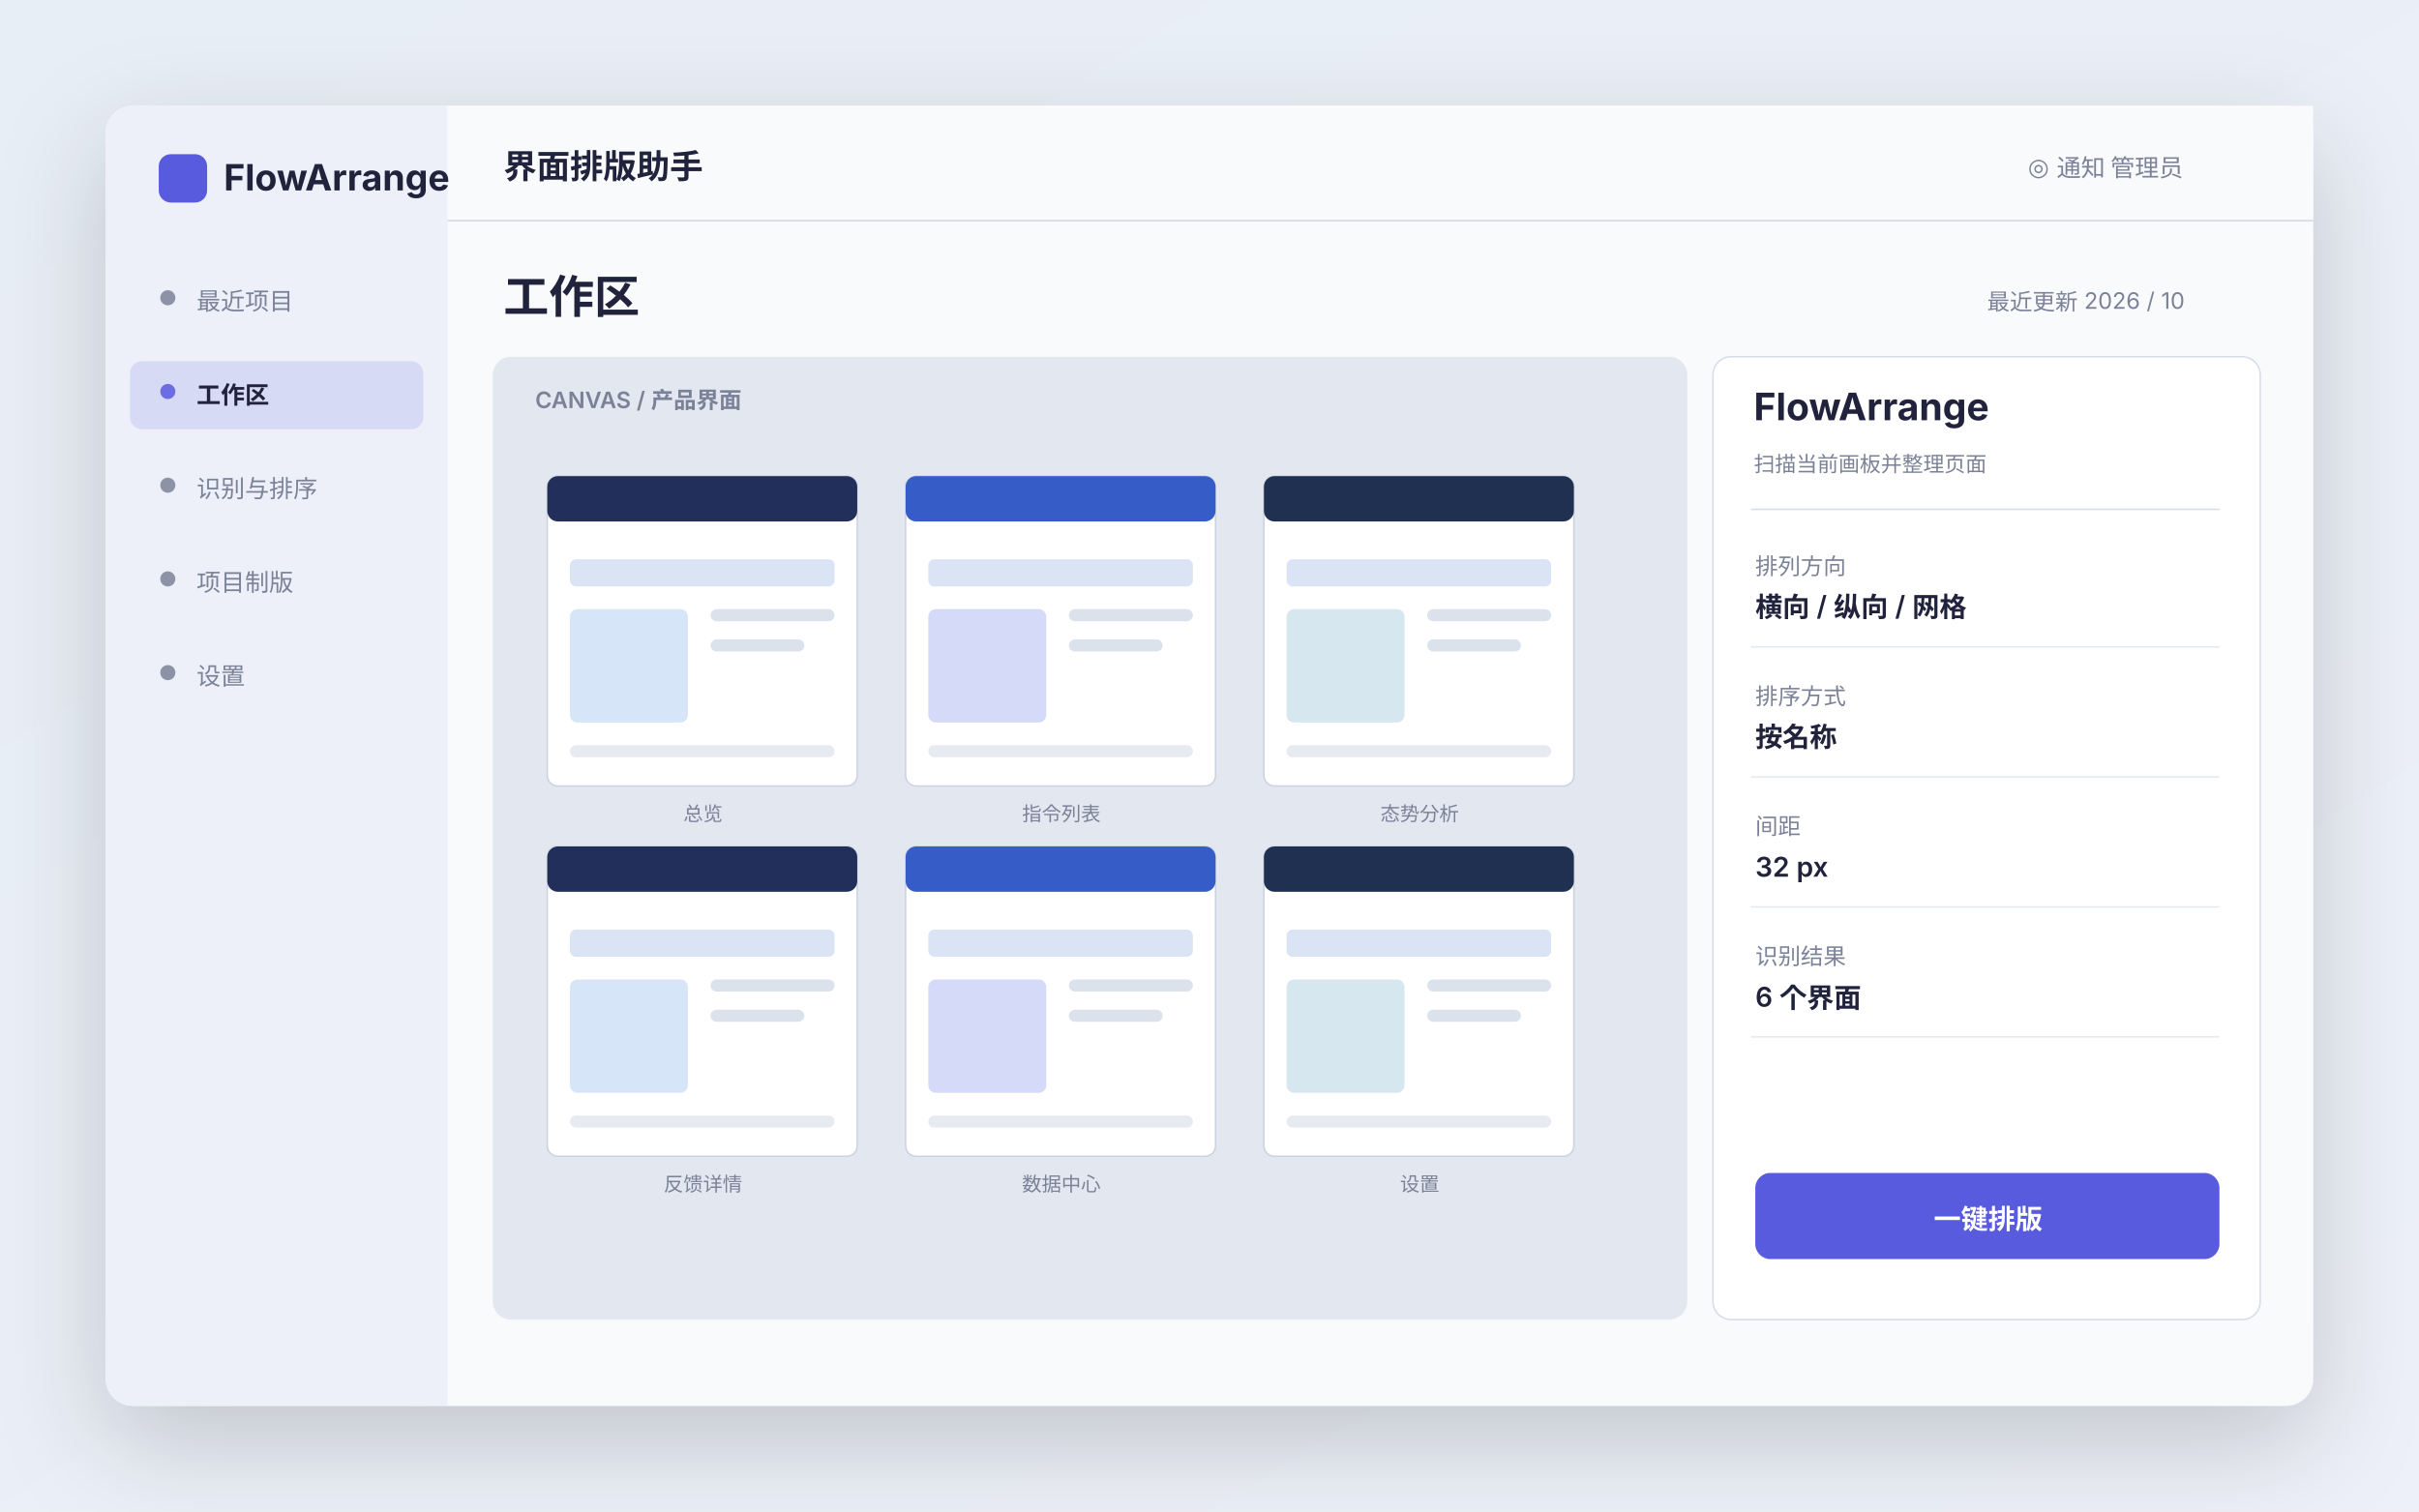
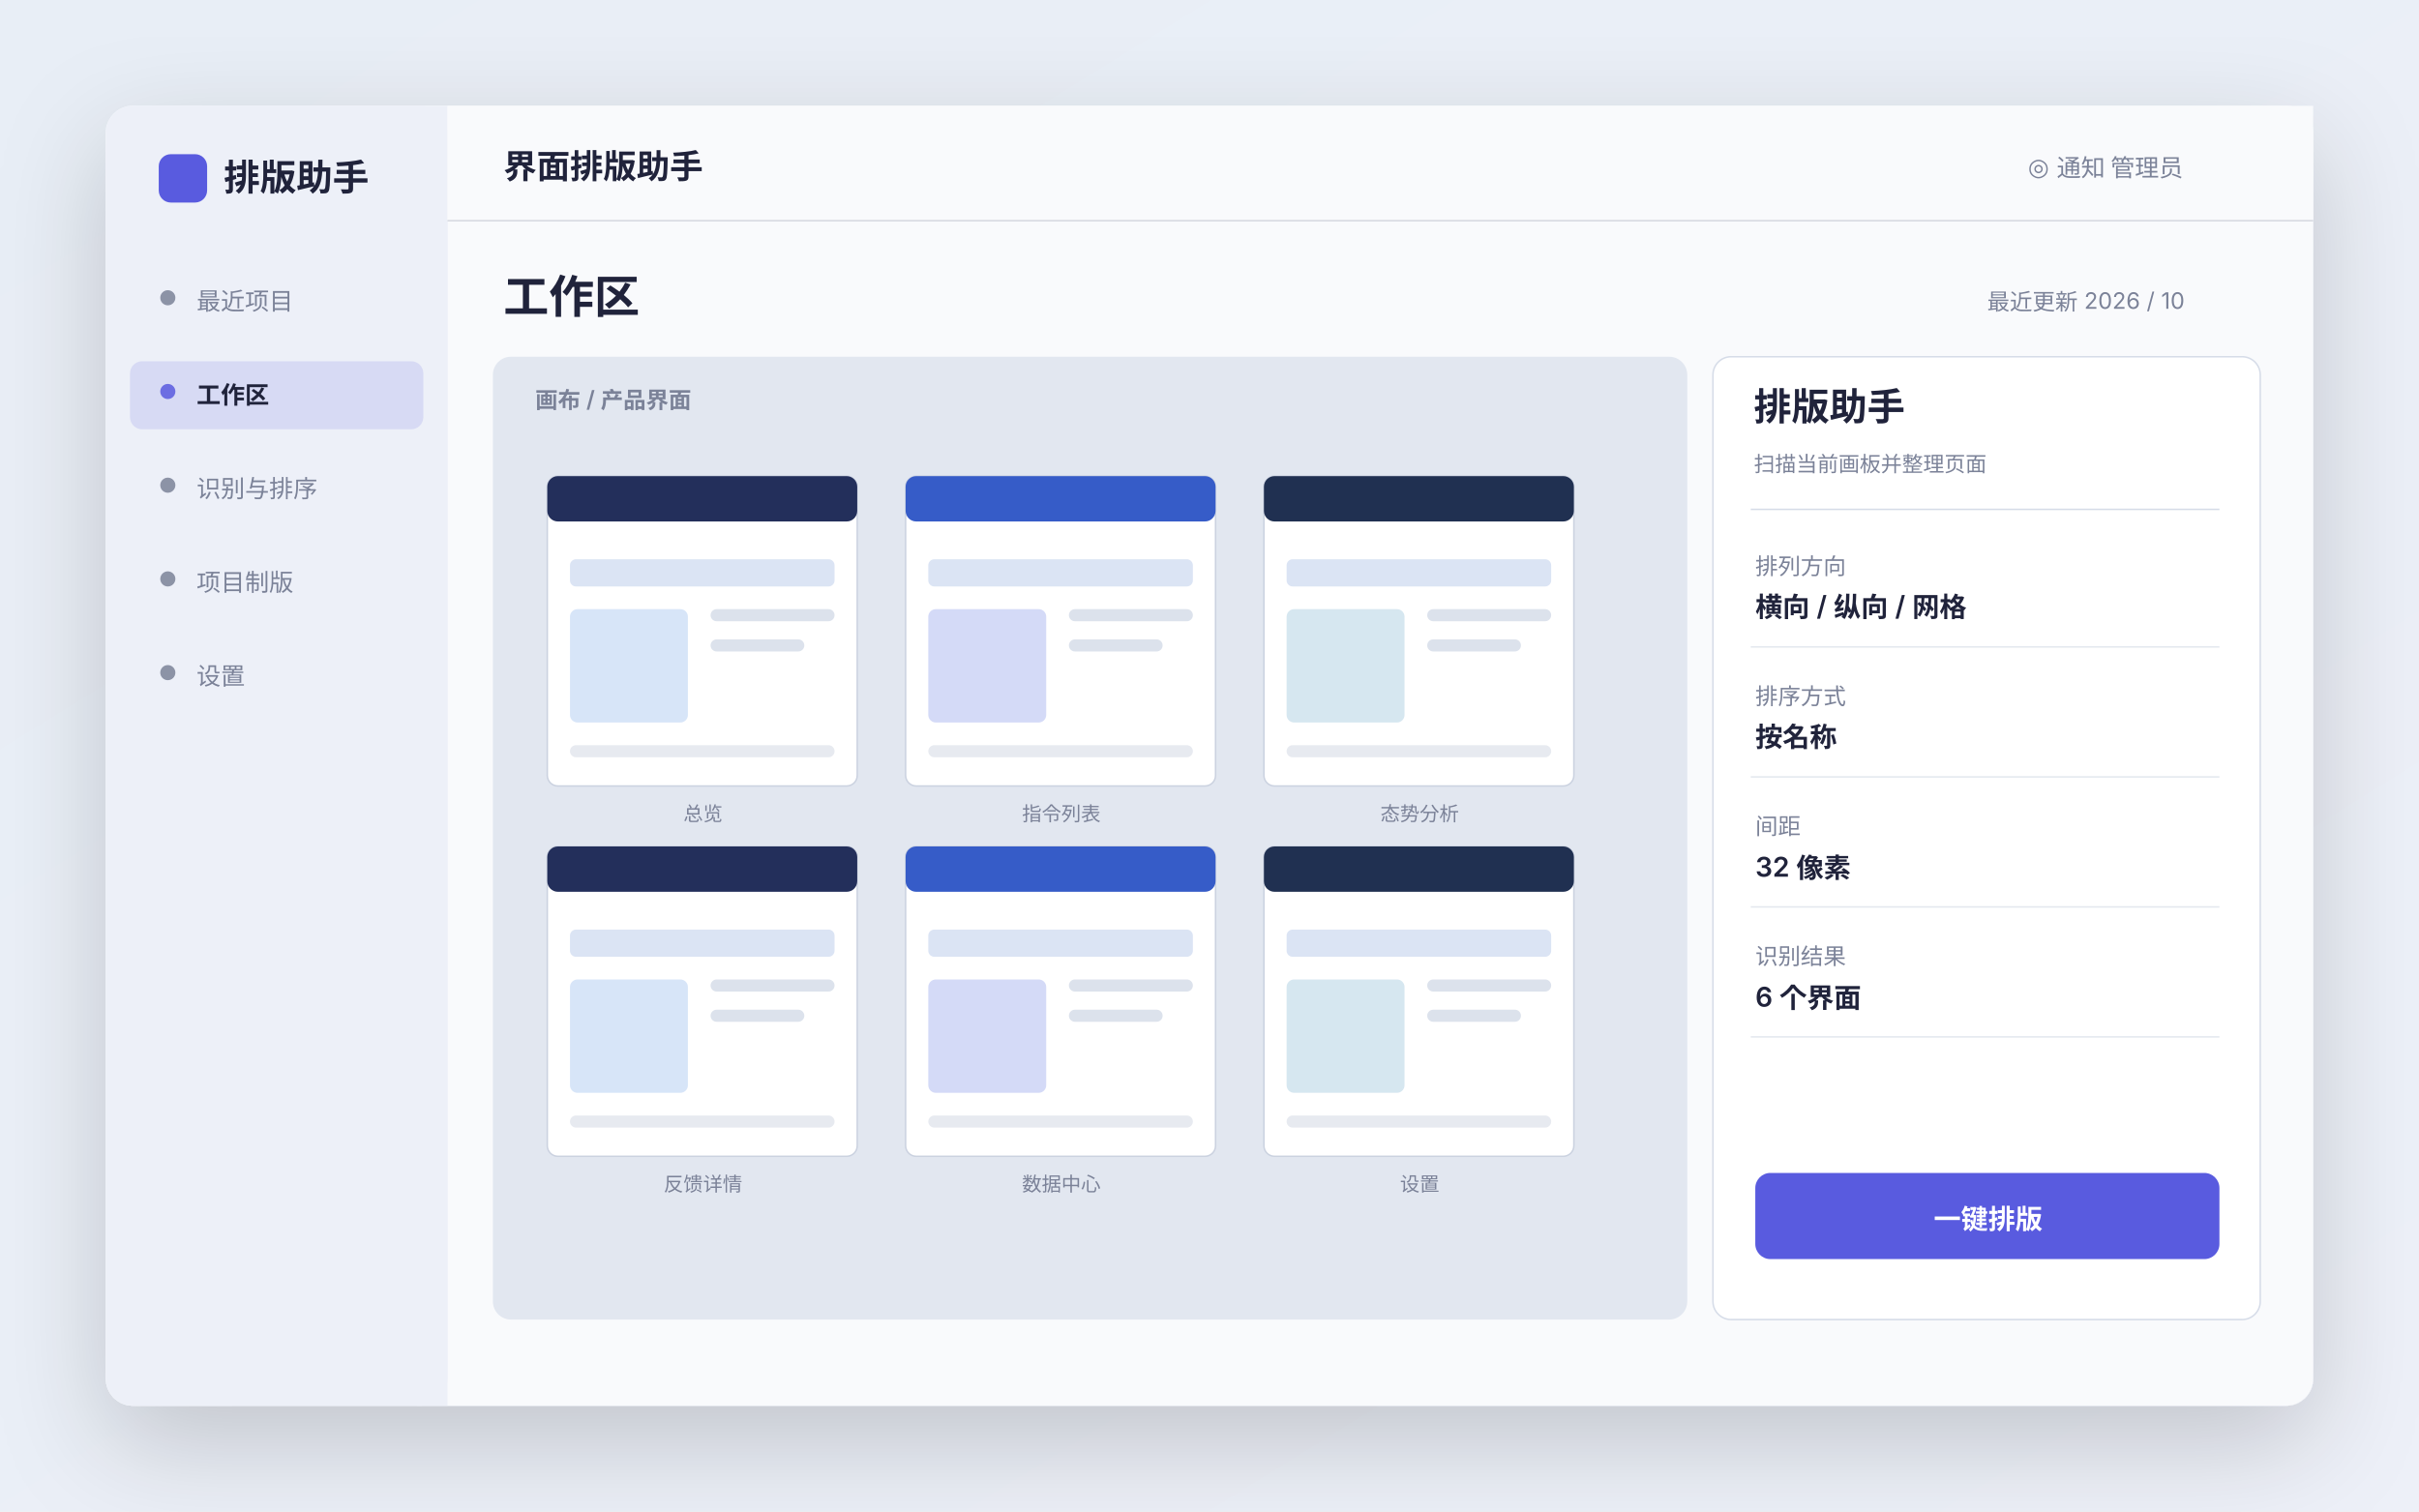
<svg xmlns="http://www.w3.org/2000/svg" width="1600" height="1000" viewBox="0 0 1600 1000">
  <defs>
    <linearGradient id="bg" x2="1" y2="1">
      <stop stop-color="#e8eef6" />
      <stop offset="1" stop-color="#edf0f8" />
    </linearGradient>
    <filter id="shadow">
      <feDropShadow dx="0" dy="24" stdDeviation="35" flood-color="#000" flood-opacity=".18" />
    </filter>
  </defs>
  <rect x="0" y="0" width="1600" height="1000" rx="0" fill="url(#bg)" opacity="1" />
  <rect x="70" y="70" width="1460" height="860" rx="18" fill="#f9fafc" opacity="1" filter="url(#shadow)" />
  <rect x="70" y="70" width="226" height="860" rx="18" fill="#edf0f8" opacity="1" />
  <rect x="276" y="70" width="20" height="860" rx="0" fill="#edf0f8" opacity="1" />
  <rect x="296" y="70" width="1234" height="76" rx="0" fill="#f9fafc" opacity="1" />
  <line x1="296" y1="146" x2="1530" y2="146" stroke="#7b8298" opacity="0.28" stroke-width="1" />
  <rect x="105" y="102" width="32" height="32" rx="8" fill="#595bdf" opacity="1" />
-   <text x="148" y="126" font-family="Inter,Arial,PingFang SC,Microsoft YaHei,sans-serif" font-size="24" font-weight="700" text-anchor="start" fill="#20233b" opacity="1">FlowArrange</text>
+   <text x="148" y="126" font-family="Inter,Arial,PingFang SC,Microsoft YaHei,sans-serif" font-size="24" font-weight="700" text-anchor="start" fill="#20233b" opacity="1">排版助手</text>
  <text x="333" y="118" font-family="Inter,Arial,PingFang SC,Microsoft YaHei,sans-serif" font-size="22" font-weight="700" text-anchor="start" fill="#20233b" opacity="1">界面排版助手</text>
  <text x="1444" y="116" font-family="Inter,Arial,PingFang SC,Microsoft YaHei,sans-serif" font-size="16" font-weight="500" text-anchor="end" fill="#7b8298" opacity="1">◎   通知     管理员</text>
  <circle cx="111" cy="197" r="5" fill="#7b8298" opacity="0.85" />
  <text x="130" y="205" font-family="Inter,Arial,PingFang SC,Microsoft YaHei,sans-serif" font-size="16" font-weight="400" text-anchor="start" fill="#7b8298" opacity="1">最近项目</text>
  <rect x="86" y="239" width="194" height="45" rx="8" fill="#595bdf" opacity="0.15" />
  <circle cx="111" cy="259" r="5" fill="#595bdf" opacity="0.85" />
  <text x="130" y="267" font-family="Inter,Arial,PingFang SC,Microsoft YaHei,sans-serif" font-size="16" font-weight="600" text-anchor="start" fill="#20233b" opacity="1">工作区</text>
  <circle cx="111" cy="321" r="5" fill="#7b8298" opacity="0.85" />
  <text x="130" y="329" font-family="Inter,Arial,PingFang SC,Microsoft YaHei,sans-serif" font-size="16" font-weight="400" text-anchor="start" fill="#7b8298" opacity="1">识别与排序</text>
  <circle cx="111" cy="383" r="5" fill="#7b8298" opacity="0.85" />
  <text x="130" y="391" font-family="Inter,Arial,PingFang SC,Microsoft YaHei,sans-serif" font-size="16" font-weight="400" text-anchor="start" fill="#7b8298" opacity="1">项目制版</text>
  <circle cx="111" cy="445" r="5" fill="#7b8298" opacity="0.85" />
  <text x="130" y="453" font-family="Inter,Arial,PingFang SC,Microsoft YaHei,sans-serif" font-size="16" font-weight="400" text-anchor="start" fill="#7b8298" opacity="1">设置</text>
  <text x="333" y="207" font-family="Inter,Arial,PingFang SC,Microsoft YaHei,sans-serif" font-size="30" font-weight="700" text-anchor="start" fill="#20233b" opacity="1">工作区</text>
  <text x="1445" y="205" font-family="Inter,Arial,PingFang SC,Microsoft YaHei,sans-serif" font-size="15" font-weight="400" text-anchor="end" fill="#7b8298" opacity="1">最近更新  2026 / 10</text>
  <rect x="326" y="236" width="790" height="637" rx="12" fill="#e2e7f0" opacity="1" />
-   <text x="354" y="270" font-family="Inter,Arial,PingFang SC,Microsoft YaHei,sans-serif" font-size="15" font-weight="600" text-anchor="start" fill="#7b8298" opacity="1">CANVAS  /  产品界面</text>
+   <text x="354" y="270" font-family="Inter,Arial,PingFang SC,Microsoft YaHei,sans-serif" font-size="15" font-weight="600" text-anchor="start" fill="#7b8298" opacity="1">画布 / 产品界面</text>
  <rect x="362" y="315" width="205" height="205" rx="7" fill="#ffffff" opacity="1" stroke="#cbd2e0" stroke-width="1" />
  <rect x="362" y="315" width="205" height="30" rx="7" fill="#232f5b" opacity="1" />
  <rect x="377" y="370" width="175" height="18" rx="4" fill="#dbe4f4" opacity="1" />
  <rect x="377" y="403" width="78" height="75" rx="5" fill="#d7e5f8" opacity="1" />
  <rect x="470" y="403" width="82" height="8" rx="4" fill="#dce2ec" opacity="1" />
  <rect x="470" y="423" width="62" height="8" rx="4" fill="#dce2ec" opacity="1" />
  <rect x="377" y="493" width="175" height="8" rx="4" fill="#e7eaf0" opacity="1" />
  <text x="465" y="543" font-family="Inter,Arial,PingFang SC,Microsoft YaHei,sans-serif" font-size="13" font-weight="400" text-anchor="middle" fill="#7b8298" opacity="1">总览</text>
  <rect x="599" y="315" width="205" height="205" rx="7" fill="#ffffff" opacity="1" stroke="#cbd2e0" stroke-width="1" />
  <rect x="599" y="315" width="205" height="30" rx="7" fill="#365cc8" opacity="1" />
  <rect x="614" y="370" width="175" height="18" rx="4" fill="#dbe4f4" opacity="1" />
  <rect x="614" y="403" width="78" height="75" rx="5" fill="#d4daf7" opacity="1" />
  <rect x="707" y="403" width="82" height="8" rx="4" fill="#dce2ec" opacity="1" />
  <rect x="707" y="423" width="62" height="8" rx="4" fill="#dce2ec" opacity="1" />
  <rect x="614" y="493" width="175" height="8" rx="4" fill="#e7eaf0" opacity="1" />
  <text x="702" y="543" font-family="Inter,Arial,PingFang SC,Microsoft YaHei,sans-serif" font-size="13" font-weight="400" text-anchor="middle" fill="#7b8298" opacity="1">指令列表</text>
  <rect x="836" y="315" width="205" height="205" rx="7" fill="#ffffff" opacity="1" stroke="#cbd2e0" stroke-width="1" />
  <rect x="836" y="315" width="205" height="30" rx="7" fill="#203051" opacity="1" />
  <rect x="851" y="370" width="175" height="18" rx="4" fill="#dbe4f4" opacity="1" />
  <rect x="851" y="403" width="78" height="75" rx="5" fill="#d6e7f0" opacity="1" />
  <rect x="944" y="403" width="82" height="8" rx="4" fill="#dce2ec" opacity="1" />
  <rect x="944" y="423" width="62" height="8" rx="4" fill="#dce2ec" opacity="1" />
  <rect x="851" y="493" width="175" height="8" rx="4" fill="#e7eaf0" opacity="1" />
  <text x="939" y="543" font-family="Inter,Arial,PingFang SC,Microsoft YaHei,sans-serif" font-size="13" font-weight="400" text-anchor="middle" fill="#7b8298" opacity="1">态势分析</text>
  <rect x="362" y="560" width="205" height="205" rx="7" fill="#ffffff" opacity="1" stroke="#cbd2e0" stroke-width="1" />
  <rect x="362" y="560" width="205" height="30" rx="7" fill="#232f5b" opacity="1" />
  <rect x="377" y="615" width="175" height="18" rx="4" fill="#dbe4f4" opacity="1" />
  <rect x="377" y="648" width="78" height="75" rx="5" fill="#d7e5f8" opacity="1" />
  <rect x="470" y="648" width="82" height="8" rx="4" fill="#dce2ec" opacity="1" />
  <rect x="470" y="668" width="62" height="8" rx="4" fill="#dce2ec" opacity="1" />
  <rect x="377" y="738" width="175" height="8" rx="4" fill="#e7eaf0" opacity="1" />
  <text x="465" y="788" font-family="Inter,Arial,PingFang SC,Microsoft YaHei,sans-serif" font-size="13" font-weight="400" text-anchor="middle" fill="#7b8298" opacity="1">反馈详情</text>
  <rect x="599" y="560" width="205" height="205" rx="7" fill="#ffffff" opacity="1" stroke="#cbd2e0" stroke-width="1" />
  <rect x="599" y="560" width="205" height="30" rx="7" fill="#365cc8" opacity="1" />
  <rect x="614" y="615" width="175" height="18" rx="4" fill="#dbe4f4" opacity="1" />
  <rect x="614" y="648" width="78" height="75" rx="5" fill="#d4daf7" opacity="1" />
  <rect x="707" y="648" width="82" height="8" rx="4" fill="#dce2ec" opacity="1" />
  <rect x="707" y="668" width="62" height="8" rx="4" fill="#dce2ec" opacity="1" />
  <rect x="614" y="738" width="175" height="8" rx="4" fill="#e7eaf0" opacity="1" />
  <text x="702" y="788" font-family="Inter,Arial,PingFang SC,Microsoft YaHei,sans-serif" font-size="13" font-weight="400" text-anchor="middle" fill="#7b8298" opacity="1">数据中心</text>
  <rect x="836" y="560" width="205" height="205" rx="7" fill="#ffffff" opacity="1" stroke="#cbd2e0" stroke-width="1" />
  <rect x="836" y="560" width="205" height="30" rx="7" fill="#203051" opacity="1" />
  <rect x="851" y="615" width="175" height="18" rx="4" fill="#dbe4f4" opacity="1" />
  <rect x="851" y="648" width="78" height="75" rx="5" fill="#d6e7f0" opacity="1" />
  <rect x="944" y="648" width="82" height="8" rx="4" fill="#dce2ec" opacity="1" />
  <rect x="944" y="668" width="62" height="8" rx="4" fill="#dce2ec" opacity="1" />
  <rect x="851" y="738" width="175" height="8" rx="4" fill="#e7eaf0" opacity="1" />
  <text x="939" y="788" font-family="Inter,Arial,PingFang SC,Microsoft YaHei,sans-serif" font-size="13" font-weight="400" text-anchor="middle" fill="#7b8298" opacity="1">设置</text>
  <rect x="1133" y="236" width="362" height="637" rx="12" fill="#fff" opacity="1" stroke="#d6dce8" stroke-width="1" />
-   <text x="1160" y="278" font-family="Inter,Arial,PingFang SC,Microsoft YaHei,sans-serif" font-size="25" font-weight="700" text-anchor="start" fill="#20233b" opacity="1">FlowArrange</text>
+   <text x="1160" y="278" font-family="Inter,Arial,PingFang SC,Microsoft YaHei,sans-serif" font-size="25" font-weight="700" text-anchor="start" fill="#20233b" opacity="1">排版助手</text>
  <text x="1160" y="312" font-family="Inter,Arial,PingFang SC,Microsoft YaHei,sans-serif" font-size="14" font-weight="400" text-anchor="start" fill="#7b8298" opacity="1">扫描当前画板并整理页面</text>
  <line x1="1158" y1="337" x2="1468" y2="337" stroke="#d6dce8" opacity="1" stroke-width="1" />
  <text x="1161" y="380" font-family="Inter,Arial,PingFang SC,Microsoft YaHei,sans-serif" font-size="15" font-weight="400" text-anchor="start" fill="#7b8298" opacity="1">排列方向</text>
  <text x="1161" y="408" font-family="Inter,Arial,PingFang SC,Microsoft YaHei,sans-serif" font-size="18" font-weight="600" text-anchor="start" fill="#20233b" opacity="1">横向 / 纵向 / 网格</text>
  <line x1="1158" y1="428" x2="1468" y2="428" stroke="#e4e8ef" opacity="1" stroke-width="1" />
  <text x="1161" y="466" font-family="Inter,Arial,PingFang SC,Microsoft YaHei,sans-serif" font-size="15" font-weight="400" text-anchor="start" fill="#7b8298" opacity="1">排序方式</text>
  <text x="1161" y="494" font-family="Inter,Arial,PingFang SC,Microsoft YaHei,sans-serif" font-size="18" font-weight="600" text-anchor="start" fill="#20233b" opacity="1">按名称</text>
  <line x1="1158" y1="514" x2="1468" y2="514" stroke="#e4e8ef" opacity="1" stroke-width="1" />
  <text x="1161" y="552" font-family="Inter,Arial,PingFang SC,Microsoft YaHei,sans-serif" font-size="15" font-weight="400" text-anchor="start" fill="#7b8298" opacity="1">间距</text>
-   <text x="1161" y="580" font-family="Inter,Arial,PingFang SC,Microsoft YaHei,sans-serif" font-size="18" font-weight="600" text-anchor="start" fill="#20233b" opacity="1">32 px</text>
+   <text x="1161" y="580" font-family="Inter,Arial,PingFang SC,Microsoft YaHei,sans-serif" font-size="18" font-weight="600" text-anchor="start" fill="#20233b" opacity="1">32 像素</text>
  <line x1="1158" y1="600" x2="1468" y2="600" stroke="#e4e8ef" opacity="1" stroke-width="1" />
  <text x="1161" y="638" font-family="Inter,Arial,PingFang SC,Microsoft YaHei,sans-serif" font-size="15" font-weight="400" text-anchor="start" fill="#7b8298" opacity="1">识别结果</text>
  <text x="1161" y="666" font-family="Inter,Arial,PingFang SC,Microsoft YaHei,sans-serif" font-size="18" font-weight="600" text-anchor="start" fill="#20233b" opacity="1">6 个界面</text>
  <line x1="1158" y1="686" x2="1468" y2="686" stroke="#e4e8ef" opacity="1" stroke-width="1" />
  <rect x="1161" y="776" width="307" height="57" rx="10" fill="#595bdf" opacity="1" />
  <text x="1315" y="813" font-family="Inter,Arial,PingFang SC,Microsoft YaHei,sans-serif" font-size="18" font-weight="700" text-anchor="middle" fill="#fff" opacity="1">一键排版</text>
</svg>
